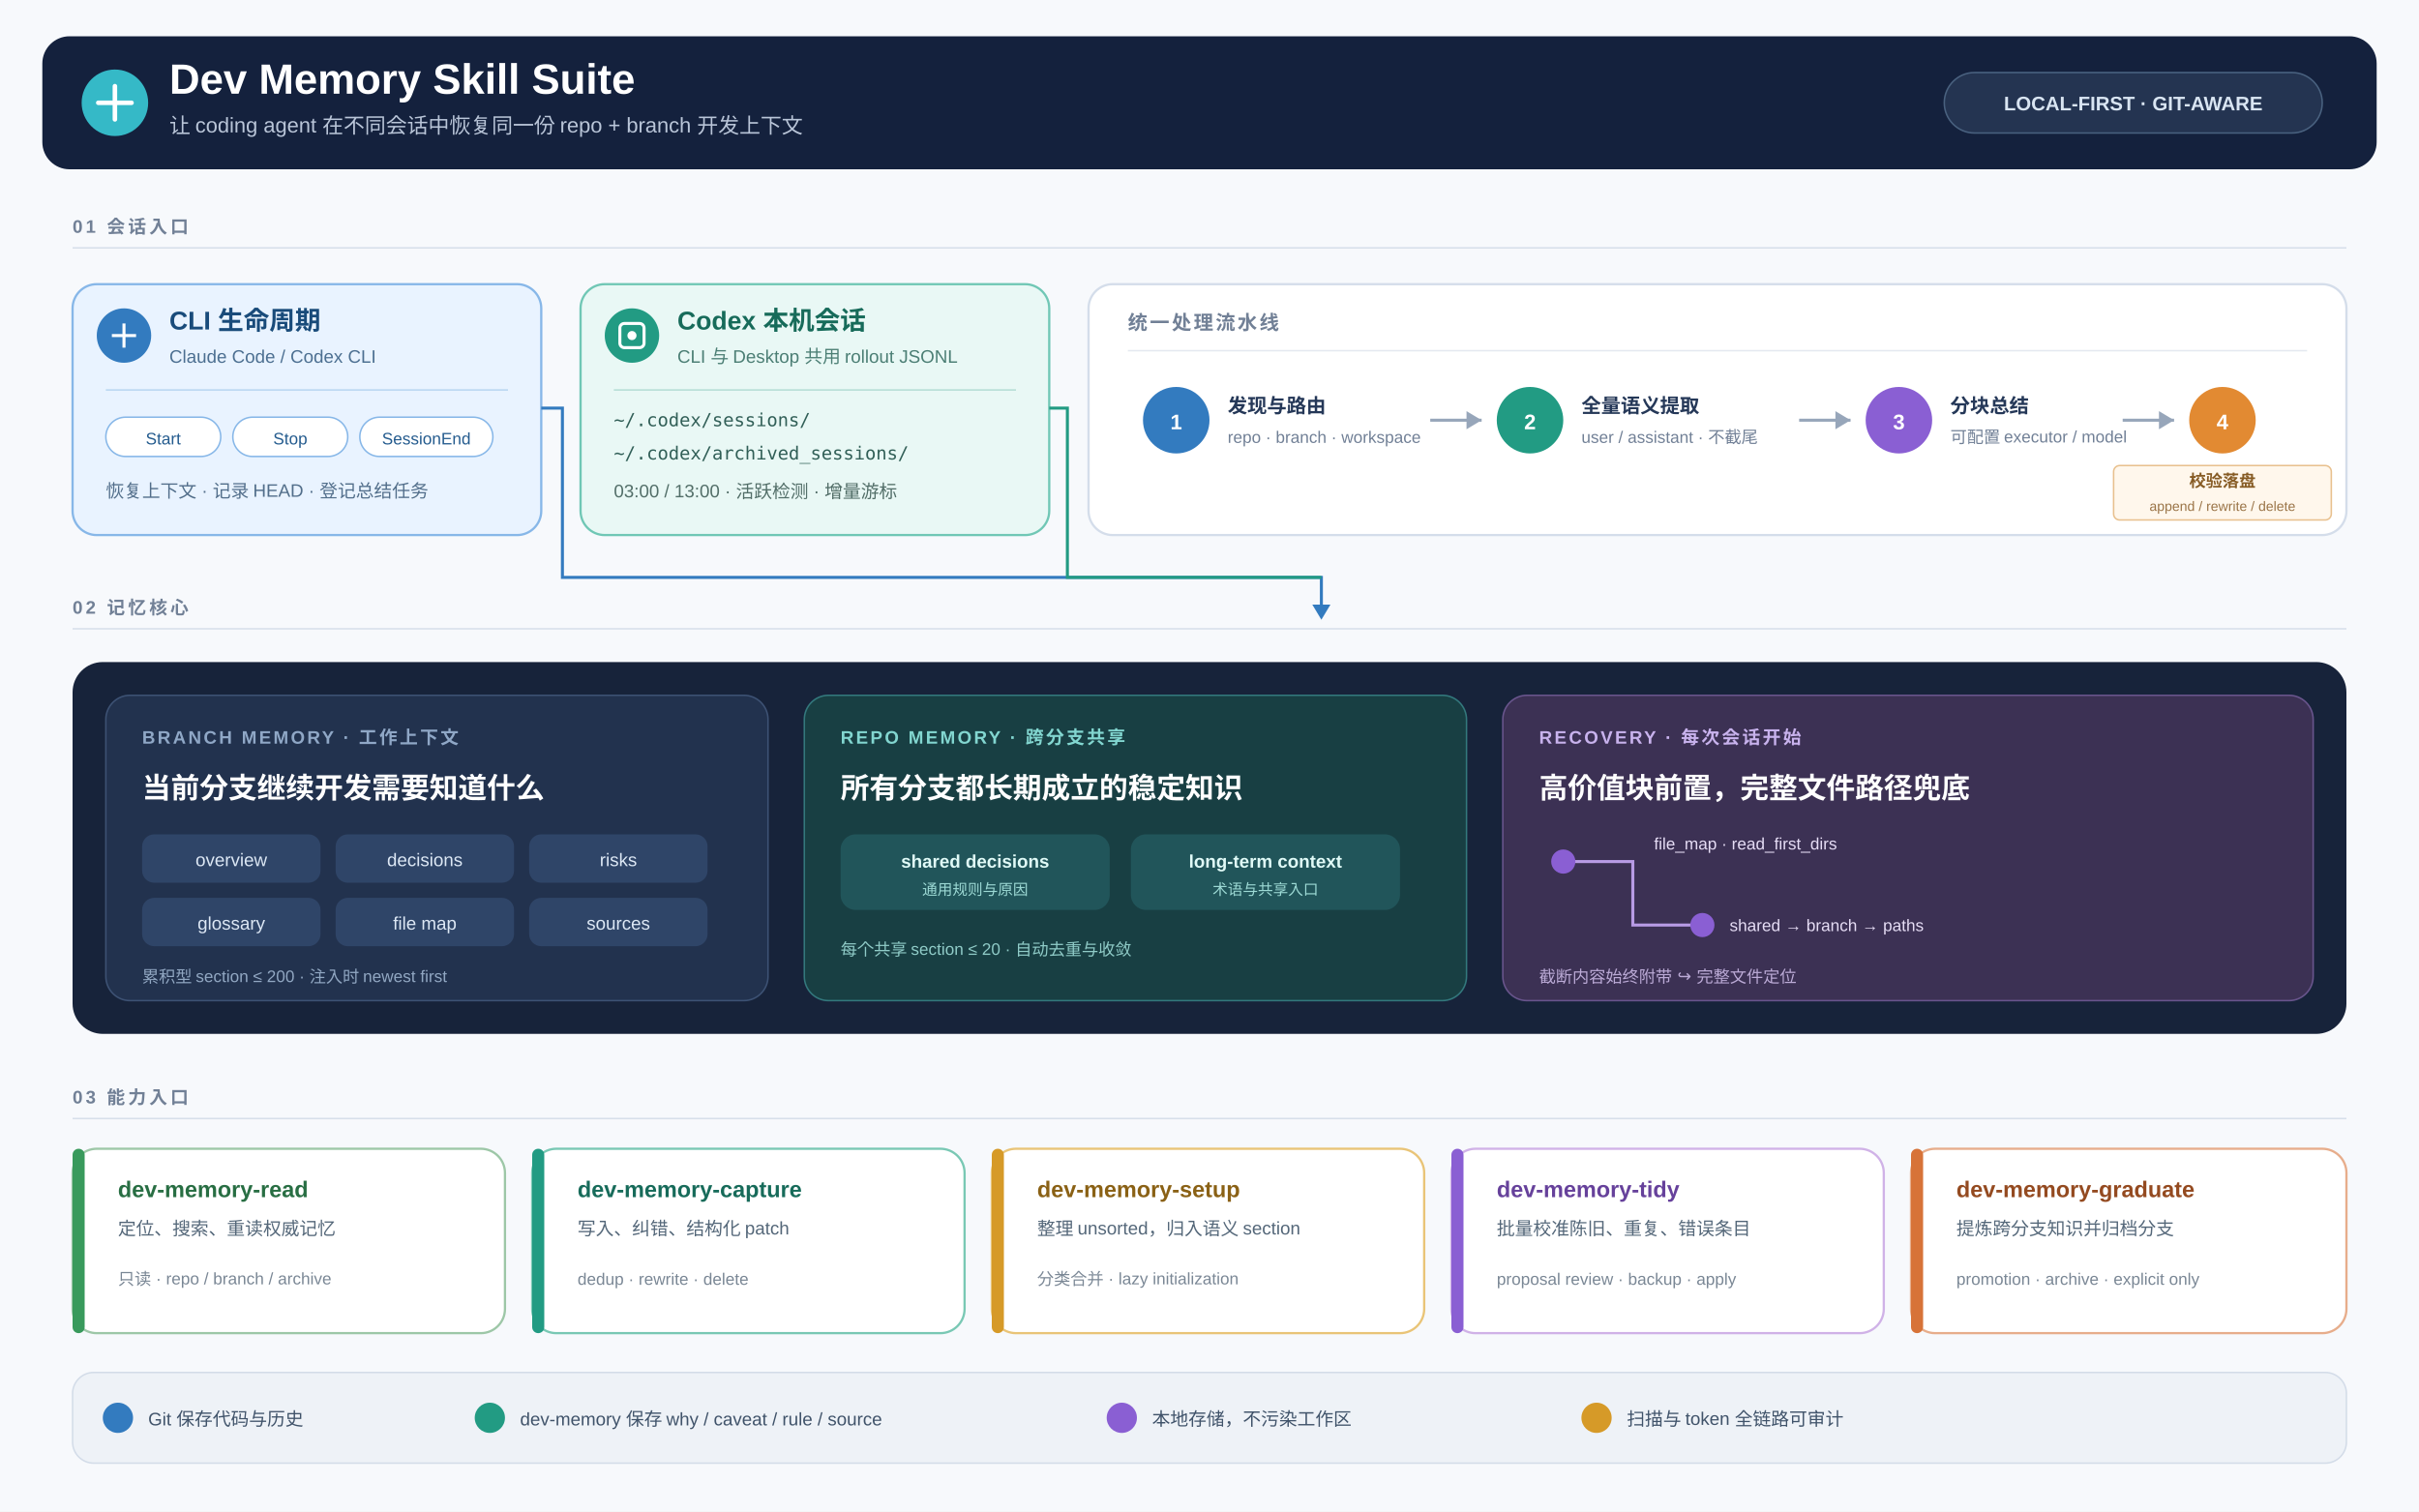
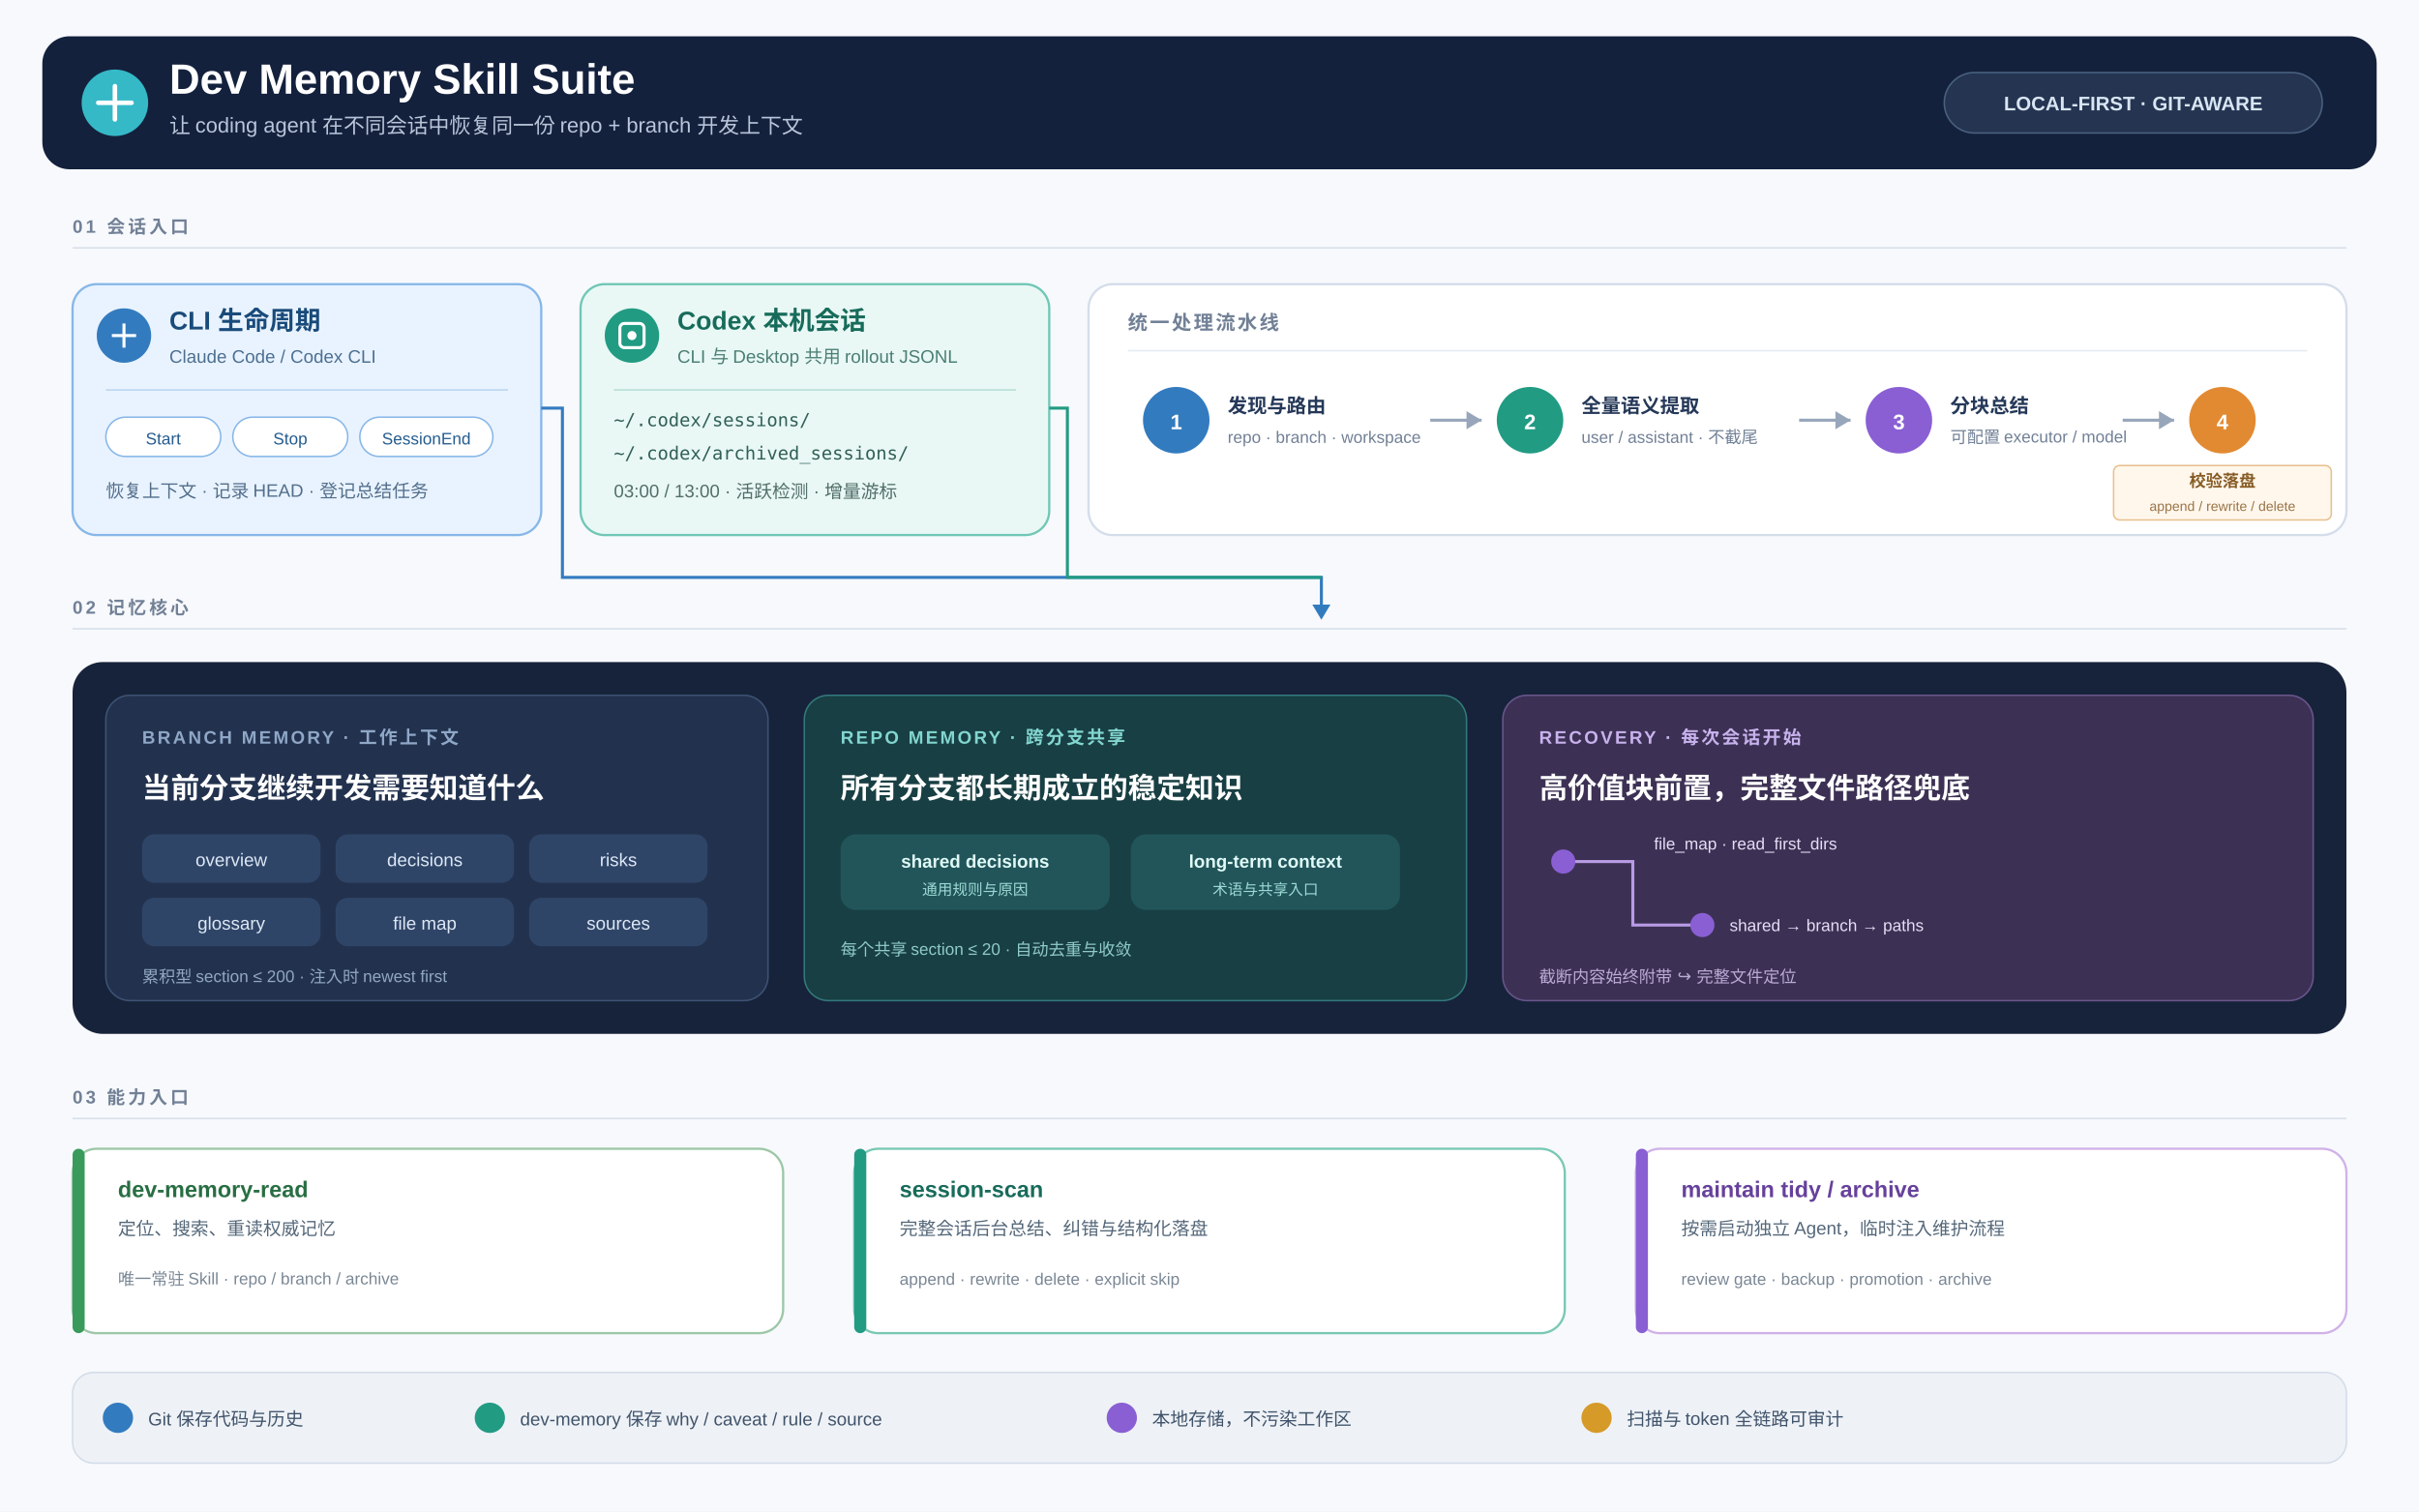
<svg xmlns="http://www.w3.org/2000/svg" viewBox="0 0 1600 1000" width="1600" height="1000">
  <rect width="1600" height="1000" fill="#F7F9FC" />
  <rect x="28" y="24" width="1544" height="88" rx="18" fill="#14213D" />
  <circle cx="76" cy="68" r="22" fill="#35B9C7" />
  <path d="M65 68h22M76 57v22" stroke="#FFFFFF" stroke-width="3" stroke-linecap="round" />
  <text x="112" y="62" font-size="28" font-weight="700" fill="#FFFFFF" font-family="Arial, Noto Sans SC, sans-serif">Dev Memory Skill Suite</text>
  <text x="112" y="88" font-size="14" fill="#B9C5D8" font-family="Arial, Noto Sans SC, sans-serif">让 coding agent 在不同会话中恢复同一份 repo + branch 开发上下文</text>
  <rect x="1286" y="48" width="250" height="40" rx="20" fill="#243451" stroke="#49617F" />
  <text x="1411" y="73" text-anchor="middle" font-size="13" font-weight="600" fill="#D9E5F2" font-family="Arial, Noto Sans SC, sans-serif">LOCAL-FIRST · GIT-AWARE</text>
  <text x="48" y="154" font-size="12" font-weight="700" fill="#718096" letter-spacing="2" font-family="Arial, Noto Sans SC, sans-serif">01  会话入口</text>
  <line x1="48" y1="164" x2="1552" y2="164" stroke="#D7DFEA" />
  <rect x="48" y="188" width="310" height="166" rx="16" fill="#E9F3FF" stroke="#87B7E8" stroke-width="1.5" />
  <circle cx="82" cy="222" r="18" fill="#337BBF" />
  <path d="M74 222h16M82 214v16" stroke="#FFFFFF" stroke-width="2" />
  <text x="112" y="218" font-size="17" font-weight="700" fill="#194B7A" font-family="Arial, Noto Sans SC, sans-serif">CLI 生命周期</text>
  <text x="112" y="240" font-size="12" fill="#4C6F91" font-family="Arial, Noto Sans SC, sans-serif">Claude Code / Codex CLI</text>
  <line x1="70" y1="258" x2="336" y2="258" stroke="#B9D6F1" />
  <rect x="70" y="276" width="76" height="26" rx="13" fill="#FFFFFF" stroke="#87B7E8" />
  <text x="108" y="294" text-anchor="middle" font-size="11" fill="#245B8E" font-family="Arial, Noto Sans SC, sans-serif">Start</text>
  <rect x="154" y="276" width="76" height="26" rx="13" fill="#FFFFFF" stroke="#87B7E8" />
  <text x="192" y="294" text-anchor="middle" font-size="11" fill="#245B8E" font-family="Arial, Noto Sans SC, sans-serif">Stop</text>
  <rect x="238" y="276" width="88" height="26" rx="13" fill="#FFFFFF" stroke="#87B7E8" />
  <text x="282" y="294" text-anchor="middle" font-size="11" fill="#245B8E" font-family="Arial, Noto Sans SC, sans-serif">SessionEnd</text>
  <text x="70" y="329" font-size="12" fill="#526E8A" font-family="Arial, Noto Sans SC, sans-serif">恢复上下文 · 记录 HEAD · 登记总结任务</text>
  <rect x="384" y="188" width="310" height="166" rx="16" fill="#E9F8F5" stroke="#70C7B5" stroke-width="1.5" />
  <circle cx="418" cy="222" r="18" fill="#229B83" />
  <rect x="410" y="214" width="16" height="16" rx="3" fill="none" stroke="#FFFFFF" stroke-width="2" />
  <circle cx="418" cy="222" r="3" fill="#FFFFFF" />
  <text x="448" y="218" font-size="17" font-weight="700" fill="#176B5A" font-family="Arial, Noto Sans SC, sans-serif">Codex 本机会话</text>
  <text x="448" y="240" font-size="12" fill="#4B7E74" font-family="Arial, Noto Sans SC, sans-serif">CLI 与 Desktop 共用 rollout JSONL</text>
  <line x1="406" y1="258" x2="672" y2="258" stroke="#B5DED5" />
  <text x="406" y="282" font-size="12" fill="#315F57" font-family="ui-monospace, monospace">~/.codex/sessions/</text>
  <text x="406" y="304" font-size="12" fill="#315F57" font-family="ui-monospace, monospace">~/.codex/archived_sessions/</text>
  <text x="406" y="329" font-size="12" fill="#526E68" font-family="Arial, Noto Sans SC, sans-serif">03:00 / 13:00 · 活跃检测 · 增量游标</text>
  <rect x="720" y="188" width="832" height="166" rx="16" fill="#FFFFFF" stroke="#D4DDEA" stroke-width="1.5" />
  <text x="746" y="218" font-size="13" font-weight="700" fill="#718096" letter-spacing="1.5" font-family="Arial, Noto Sans SC, sans-serif">统一处理流水线</text>
  <line x1="746" y1="232" x2="1526" y2="232" stroke="#E4E9F0" />
  <circle cx="778" cy="278" r="22" fill="#337BBF" />
  <text x="778" y="284" text-anchor="middle" font-size="14" font-weight="700" fill="#FFFFFF" font-family="Arial, sans-serif">1</text>
  <text x="812" y="273" font-size="13" font-weight="700" fill="#253858" font-family="Arial, Noto Sans SC, sans-serif">发现与路由</text>
  <text x="812" y="293" font-size="11" fill="#718096" font-family="Arial, Noto Sans SC, sans-serif">repo · branch · workspace</text>
  <line x1="946" y1="278" x2="980" y2="278" stroke="#97A6BA" stroke-width="2" />
  <polygon points="980,278 970,272 970,284" fill="#97A6BA" />
  <circle cx="1012" cy="278" r="22" fill="#229B83" />
  <text x="1012" y="284" text-anchor="middle" font-size="14" font-weight="700" fill="#FFFFFF" font-family="Arial, sans-serif">2</text>
  <text x="1046" y="273" font-size="13" font-weight="700" fill="#253858" font-family="Arial, Noto Sans SC, sans-serif">全量语义提取</text>
  <text x="1046" y="293" font-size="11" fill="#718096" font-family="Arial, Noto Sans SC, sans-serif">user / assistant · 不截尾</text>
  <line x1="1190" y1="278" x2="1224" y2="278" stroke="#97A6BA" stroke-width="2" />
  <polygon points="1224,278 1214,272 1214,284" fill="#97A6BA" />
  <circle cx="1256" cy="278" r="22" fill="#8A5FD3" />
  <text x="1256" y="284" text-anchor="middle" font-size="14" font-weight="700" fill="#FFFFFF" font-family="Arial, sans-serif">3</text>
  <text x="1290" y="273" font-size="13" font-weight="700" fill="#253858" font-family="Arial, Noto Sans SC, sans-serif">分块总结</text>
  <text x="1290" y="293" font-size="11" fill="#718096" font-family="Arial, Noto Sans SC, sans-serif">可配置 executor / model</text>
  <line x1="1404" y1="278" x2="1438" y2="278" stroke="#97A6BA" stroke-width="2" />
  <polygon points="1438,278 1428,272 1428,284" fill="#97A6BA" />
  <circle cx="1470" cy="278" r="22" fill="#E28A32" />
  <text x="1470" y="284" text-anchor="middle" font-size="14" font-weight="700" fill="#FFFFFF" font-family="Arial, sans-serif">4</text>
  <rect x="1398" y="308" width="144" height="36" rx="4" fill="#FFF7EC" stroke="#E8C08E" />
  <text x="1470" y="322" text-anchor="middle" font-size="11" font-weight="700" fill="#865B24" font-family="Arial, Noto Sans SC, sans-serif">校验落盘</text>
  <text x="1470" y="338" text-anchor="middle" font-size="9" fill="#9A7447" font-family="Arial, Noto Sans SC, sans-serif">append / rewrite / delete</text>
  <polyline points="358,270 372,270 372,382 874,382 874,402" fill="none" stroke="#337BBF" stroke-width="2" />
  <polygon points="874,410 868,400 880,400" fill="#337BBF" />
  <polyline points="694,270 706,270 706,382 874,382" fill="none" stroke="#229B83" stroke-width="2" />
  <text x="48" y="406" font-size="12" font-weight="700" fill="#718096" letter-spacing="2" font-family="Arial, Noto Sans SC, sans-serif">02  记忆核心</text>
  <line x1="48" y1="416" x2="1552" y2="416" stroke="#D7DFEA" />
  <rect x="48" y="438" width="1504" height="246" rx="20" fill="#17233A" />
  <rect x="70" y="460" width="438" height="202" rx="16" fill="#22324E" stroke="#3D5274" />
  <text x="94" y="492" font-size="12" font-weight="700" fill="#8FA7C6" letter-spacing="1.5" font-family="Arial, Noto Sans SC, sans-serif">BRANCH MEMORY · 工作上下文</text>
  <text x="94" y="528" font-size="19" font-weight="700" fill="#FFFFFF" font-family="Arial, Noto Sans SC, sans-serif">当前分支继续开发需要知道什么</text>
  <rect x="94" y="552" width="118" height="32" rx="8" fill="#2F4568" />
  <text x="153" y="573" text-anchor="middle" font-size="12" fill="#DDE8F5" font-family="Arial, Noto Sans SC, sans-serif">overview</text>
  <rect x="222" y="552" width="118" height="32" rx="8" fill="#2F4568" />
  <text x="281" y="573" text-anchor="middle" font-size="12" fill="#DDE8F5" font-family="Arial, Noto Sans SC, sans-serif">decisions</text>
  <rect x="350" y="552" width="118" height="32" rx="8" fill="#2F4568" />
  <text x="409" y="573" text-anchor="middle" font-size="12" fill="#DDE8F5" font-family="Arial, Noto Sans SC, sans-serif">risks</text>
  <rect x="94" y="594" width="118" height="32" rx="8" fill="#2F4568" />
  <text x="153" y="615" text-anchor="middle" font-size="12" fill="#DDE8F5" font-family="Arial, Noto Sans SC, sans-serif">glossary</text>
  <rect x="222" y="594" width="118" height="32" rx="8" fill="#2F4568" />
  <text x="281" y="615" text-anchor="middle" font-size="12" fill="#DDE8F5" font-family="Arial, Noto Sans SC, sans-serif">file map</text>
  <rect x="350" y="594" width="118" height="32" rx="8" fill="#2F4568" />
  <text x="409" y="615" text-anchor="middle" font-size="12" fill="#DDE8F5" font-family="Arial, Noto Sans SC, sans-serif">sources</text>
  <text x="94" y="650" font-size="11" fill="#91A7C2" font-family="Arial, Noto Sans SC, sans-serif">累积型 section ≤ 200 · 注入时 newest first</text>
  <rect x="532" y="460" width="438" height="202" rx="16" fill="#183F43" stroke="#33787D" />
  <text x="556" y="492" font-size="12" font-weight="700" fill="#82D6D0" letter-spacing="1.5" font-family="Arial, Noto Sans SC, sans-serif">REPO MEMORY · 跨分支共享</text>
  <text x="556" y="528" font-size="19" font-weight="700" fill="#FFFFFF" font-family="Arial, Noto Sans SC, sans-serif">所有分支都长期成立的稳定知识</text>
  <rect x="556" y="552" width="178" height="50" rx="10" fill="#21555A" />
  <text x="645" y="574" text-anchor="middle" font-size="12" font-weight="700" fill="#E0FAF7" font-family="Arial, Noto Sans SC, sans-serif">shared decisions</text>
  <text x="645" y="592" text-anchor="middle" font-size="10" fill="#9CD9D4" font-family="Arial, Noto Sans SC, sans-serif">通用规则与原因</text>
  <rect x="748" y="552" width="178" height="50" rx="10" fill="#21555A" />
  <text x="837" y="574" text-anchor="middle" font-size="12" font-weight="700" fill="#E0FAF7" font-family="Arial, Noto Sans SC, sans-serif">long-term context</text>
  <text x="837" y="592" text-anchor="middle" font-size="10" fill="#9CD9D4" font-family="Arial, Noto Sans SC, sans-serif">术语与共享入口</text>
  <text x="556" y="632" font-size="11" fill="#8FCBC7" font-family="Arial, Noto Sans SC, sans-serif">每个共享 section ≤ 20 · 自动去重与收敛</text>
  <rect x="994" y="460" width="536" height="202" rx="16" fill="#3C3154" stroke="#69558D" />
  <text x="1018" y="492" font-size="12" font-weight="700" fill="#C8B2ED" letter-spacing="1.5" font-family="Arial, Noto Sans SC, sans-serif">RECOVERY · 每次会话开始</text>
  <text x="1018" y="528" font-size="19" font-weight="700" fill="#FFFFFF" font-family="Arial, Noto Sans SC, sans-serif">高价值块前置，完整文件路径兜底</text>
  <polyline points="1034,570 1080,570 1080,612 1126,612" fill="none" stroke="#B89BE5" stroke-width="2" />
  <circle cx="1034" cy="570" r="8" fill="#8A5FD3" />
  <circle cx="1126" cy="612" r="8" fill="#8A5FD3" />
  <text x="1094" y="562" font-size="11" fill="#E6DDF5" font-family="Arial, Noto Sans SC, sans-serif">file_map · read_first_dirs</text>
  <text x="1144" y="616" font-size="11" fill="#E6DDF5" font-family="Arial, Noto Sans SC, sans-serif">shared → branch → paths</text>
  <text x="1018" y="650" font-size="11" fill="#BBAAD6" font-family="Arial, Noto Sans SC, sans-serif">截断内容始终附带 ↪ 完整文件定位</text>
  <text x="48" y="730" font-size="12" font-weight="700" fill="#718096" letter-spacing="2" font-family="Arial, Noto Sans SC, sans-serif">03  能力入口</text>
  <line x1="48" y1="740" x2="1552" y2="740" stroke="#D7DFEA" />
-   <rect x="48" y="760" width="286" height="122" rx="16" fill="#FFFFFF" stroke="#9DC7A7" stroke-width="1.5" />
+   <rect x="48" y="760" width="470" height="122" rx="16" fill="#FFFFFF" stroke="#9DC7A7" stroke-width="1.5" />
  <rect x="48" y="760" width="8" height="122" rx="4" fill="#399A5C" />
  <text x="78" y="792" font-size="15" font-weight="700" fill="#286E43" font-family="Arial, Noto Sans SC, sans-serif">dev-memory-read</text>
  <text x="78" y="817" font-size="12" fill="#546779" font-family="Arial, Noto Sans SC, sans-serif">定位、搜索、重读权威记忆</text>
-   <text x="78" y="850" font-size="11" fill="#7A8795" font-family="Arial, Noto Sans SC, sans-serif">只读 · repo / branch / archive</text>
-   <rect x="352" y="760" width="286" height="122" rx="16" fill="#FFFFFF" stroke="#79C8B4" stroke-width="1.5" />
-   <rect x="352" y="760" width="8" height="122" rx="4" fill="#229B83" />
-   <text x="382" y="792" font-size="15" font-weight="700" fill="#176B5A" font-family="Arial, Noto Sans SC, sans-serif">dev-memory-capture</text>
-   <text x="382" y="817" font-size="12" fill="#546779" font-family="Arial, Noto Sans SC, sans-serif">写入、纠错、结构化 patch</text>
-   <text x="382" y="850" font-size="11" fill="#7A8795" font-family="Arial, Noto Sans SC, sans-serif">dedup · rewrite · delete</text>
-   <rect x="656" y="760" width="286" height="122" rx="16" fill="#FFFFFF" stroke="#E9C477" stroke-width="1.5" />
-   <rect x="656" y="760" width="8" height="122" rx="4" fill="#D69A28" />
-   <text x="686" y="792" font-size="15" font-weight="700" fill="#8A6115" font-family="Arial, Noto Sans SC, sans-serif">dev-memory-setup</text>
-   <text x="686" y="817" font-size="12" fill="#546779" font-family="Arial, Noto Sans SC, sans-serif">整理 unsorted，归入语义 section</text>
-   <text x="686" y="850" font-size="11" fill="#7A8795" font-family="Arial, Noto Sans SC, sans-serif">分类合并 · lazy initialization</text>
-   <rect x="960" y="760" width="286" height="122" rx="16" fill="#FFFFFF" stroke="#D0B2E7" stroke-width="1.5" />
-   <rect x="960" y="760" width="8" height="122" rx="4" fill="#8A5FD3" />
-   <text x="990" y="792" font-size="15" font-weight="700" fill="#66419B" font-family="Arial, Noto Sans SC, sans-serif">dev-memory-tidy</text>
-   <text x="990" y="817" font-size="12" fill="#546779" font-family="Arial, Noto Sans SC, sans-serif">批量校准陈旧、重复、错误条目</text>
-   <text x="990" y="850" font-size="11" fill="#7A8795" font-family="Arial, Noto Sans SC, sans-serif">proposal review · backup · apply</text>
-   <rect x="1264" y="760" width="288" height="122" rx="16" fill="#FFFFFF" stroke="#E7AD8B" stroke-width="1.5" />
-   <rect x="1264" y="760" width="8" height="122" rx="4" fill="#D77338" />
-   <text x="1294" y="792" font-size="15" font-weight="700" fill="#944A20" font-family="Arial, Noto Sans SC, sans-serif">dev-memory-graduate</text>
-   <text x="1294" y="817" font-size="12" fill="#546779" font-family="Arial, Noto Sans SC, sans-serif">提炼跨分支知识并归档分支</text>
-   <text x="1294" y="850" font-size="11" fill="#7A8795" font-family="Arial, Noto Sans SC, sans-serif">promotion · archive · explicit only</text>
+   <text x="78" y="850" font-size="11" fill="#7A8795" font-family="Arial, Noto Sans SC, sans-serif">唯一常驻 Skill · repo / branch / archive</text>
+   <rect x="565" y="760" width="470" height="122" rx="16" fill="#FFFFFF" stroke="#79C8B4" stroke-width="1.5" />
+   <rect x="565" y="760" width="8" height="122" rx="4" fill="#229B83" />
+   <text x="595" y="792" font-size="15" font-weight="700" fill="#176B5A" font-family="Arial, Noto Sans SC, sans-serif">session-scan</text>
+   <text x="595" y="817" font-size="12" fill="#546779" font-family="Arial, Noto Sans SC, sans-serif">完整会话后台总结、纠错与结构化落盘</text>
+   <text x="595" y="850" font-size="11" fill="#7A8795" font-family="Arial, Noto Sans SC, sans-serif">append · rewrite · delete · explicit skip</text>
+   <rect x="1082" y="760" width="470" height="122" rx="16" fill="#FFFFFF" stroke="#D0B2E7" stroke-width="1.5" />
+   <rect x="1082" y="760" width="8" height="122" rx="4" fill="#8A5FD3" />
+   <text x="1112" y="792" font-size="15" font-weight="700" fill="#66419B" font-family="Arial, Noto Sans SC, sans-serif">maintain tidy / archive</text>
+   <text x="1112" y="817" font-size="12" fill="#546779" font-family="Arial, Noto Sans SC, sans-serif">按需启动独立 Agent，临时注入维护流程</text>
+   <text x="1112" y="850" font-size="11" fill="#7A8795" font-family="Arial, Noto Sans SC, sans-serif">review gate · backup · promotion · archive</text>
  <rect x="48" y="908" width="1504" height="60" rx="14" fill="#EEF2F7" stroke="#D3DCE8" />
  <circle cx="78" cy="938" r="10" fill="#337BBF" />
  <text x="98" y="943" font-size="12" fill="#40536A" font-family="Arial, Noto Sans SC, sans-serif">Git 保存代码与历史</text>
  <circle cx="324" cy="938" r="10" fill="#229B83" />
  <text x="344" y="943" font-size="12" fill="#40536A" font-family="Arial, Noto Sans SC, sans-serif">dev-memory 保存 why / caveat / rule / source</text>
  <circle cx="742" cy="938" r="10" fill="#8A5FD3" />
  <text x="762" y="943" font-size="12" fill="#40536A" font-family="Arial, Noto Sans SC, sans-serif">本地存储，不污染工作区</text>
  <circle cx="1056" cy="938" r="10" fill="#D69A28" />
  <text x="1076" y="943" font-size="12" fill="#40536A" font-family="Arial, Noto Sans SC, sans-serif">扫描与 token 全链路可审计</text>
</svg>
